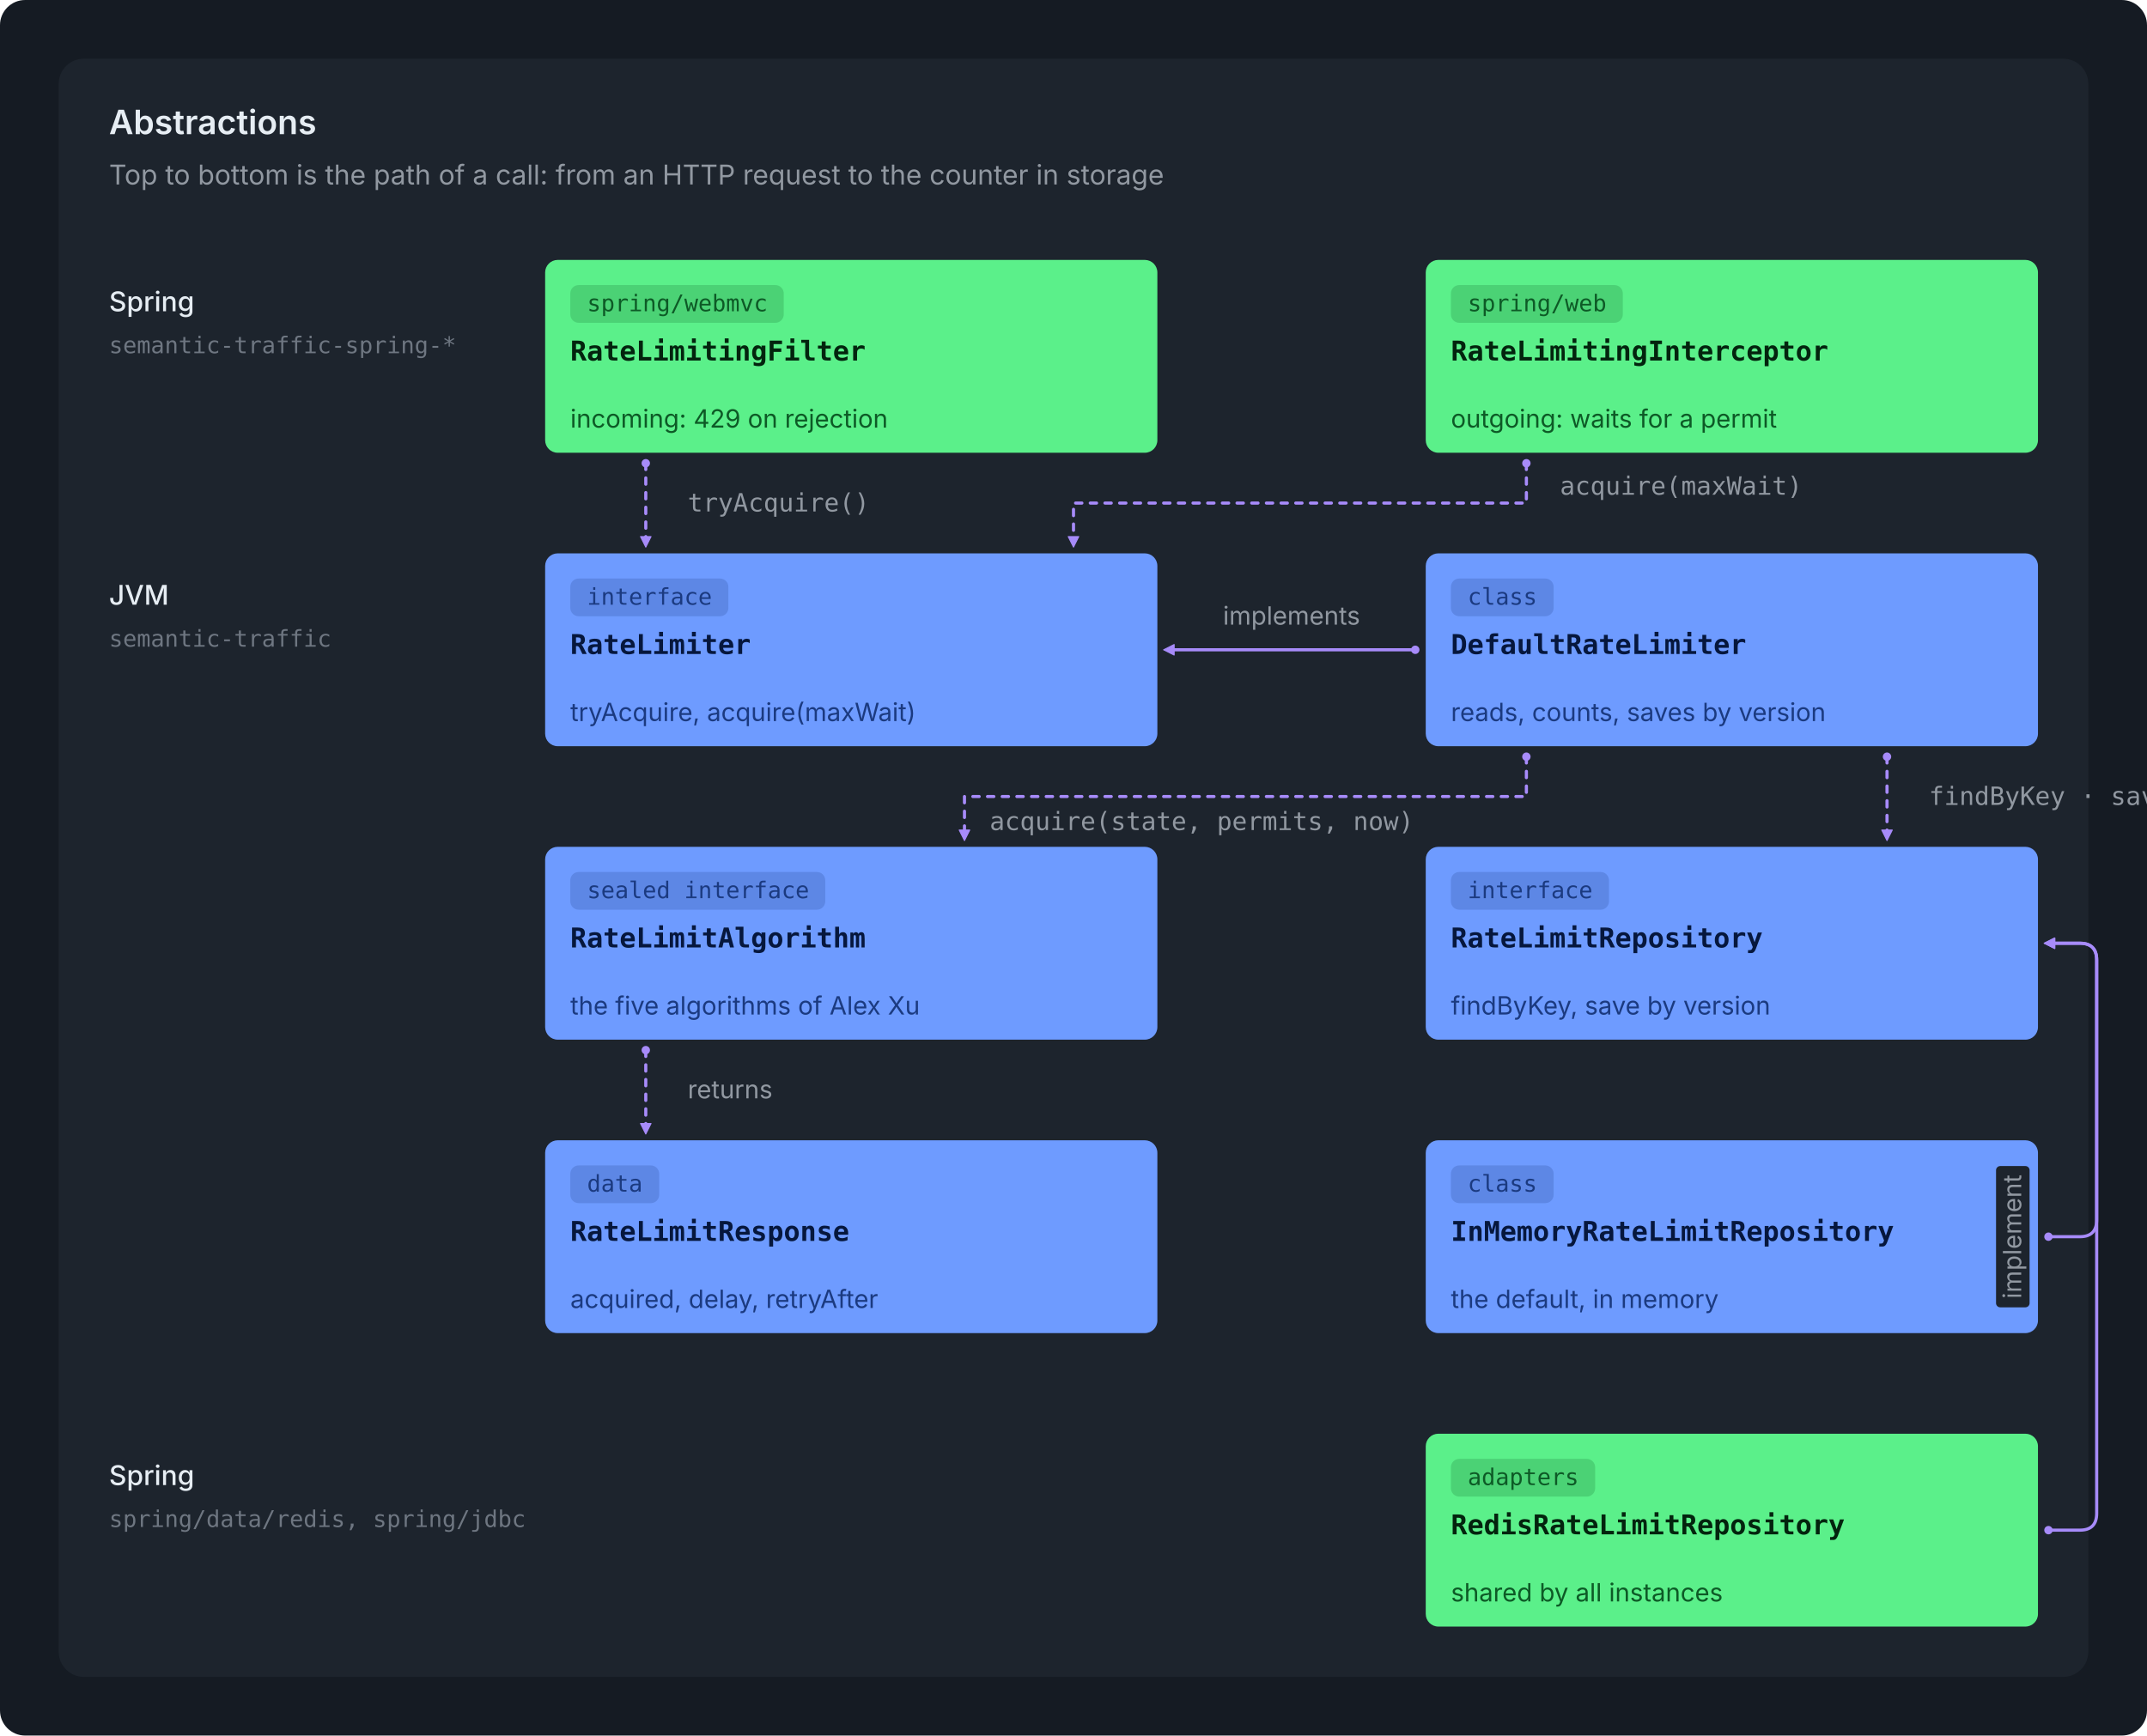
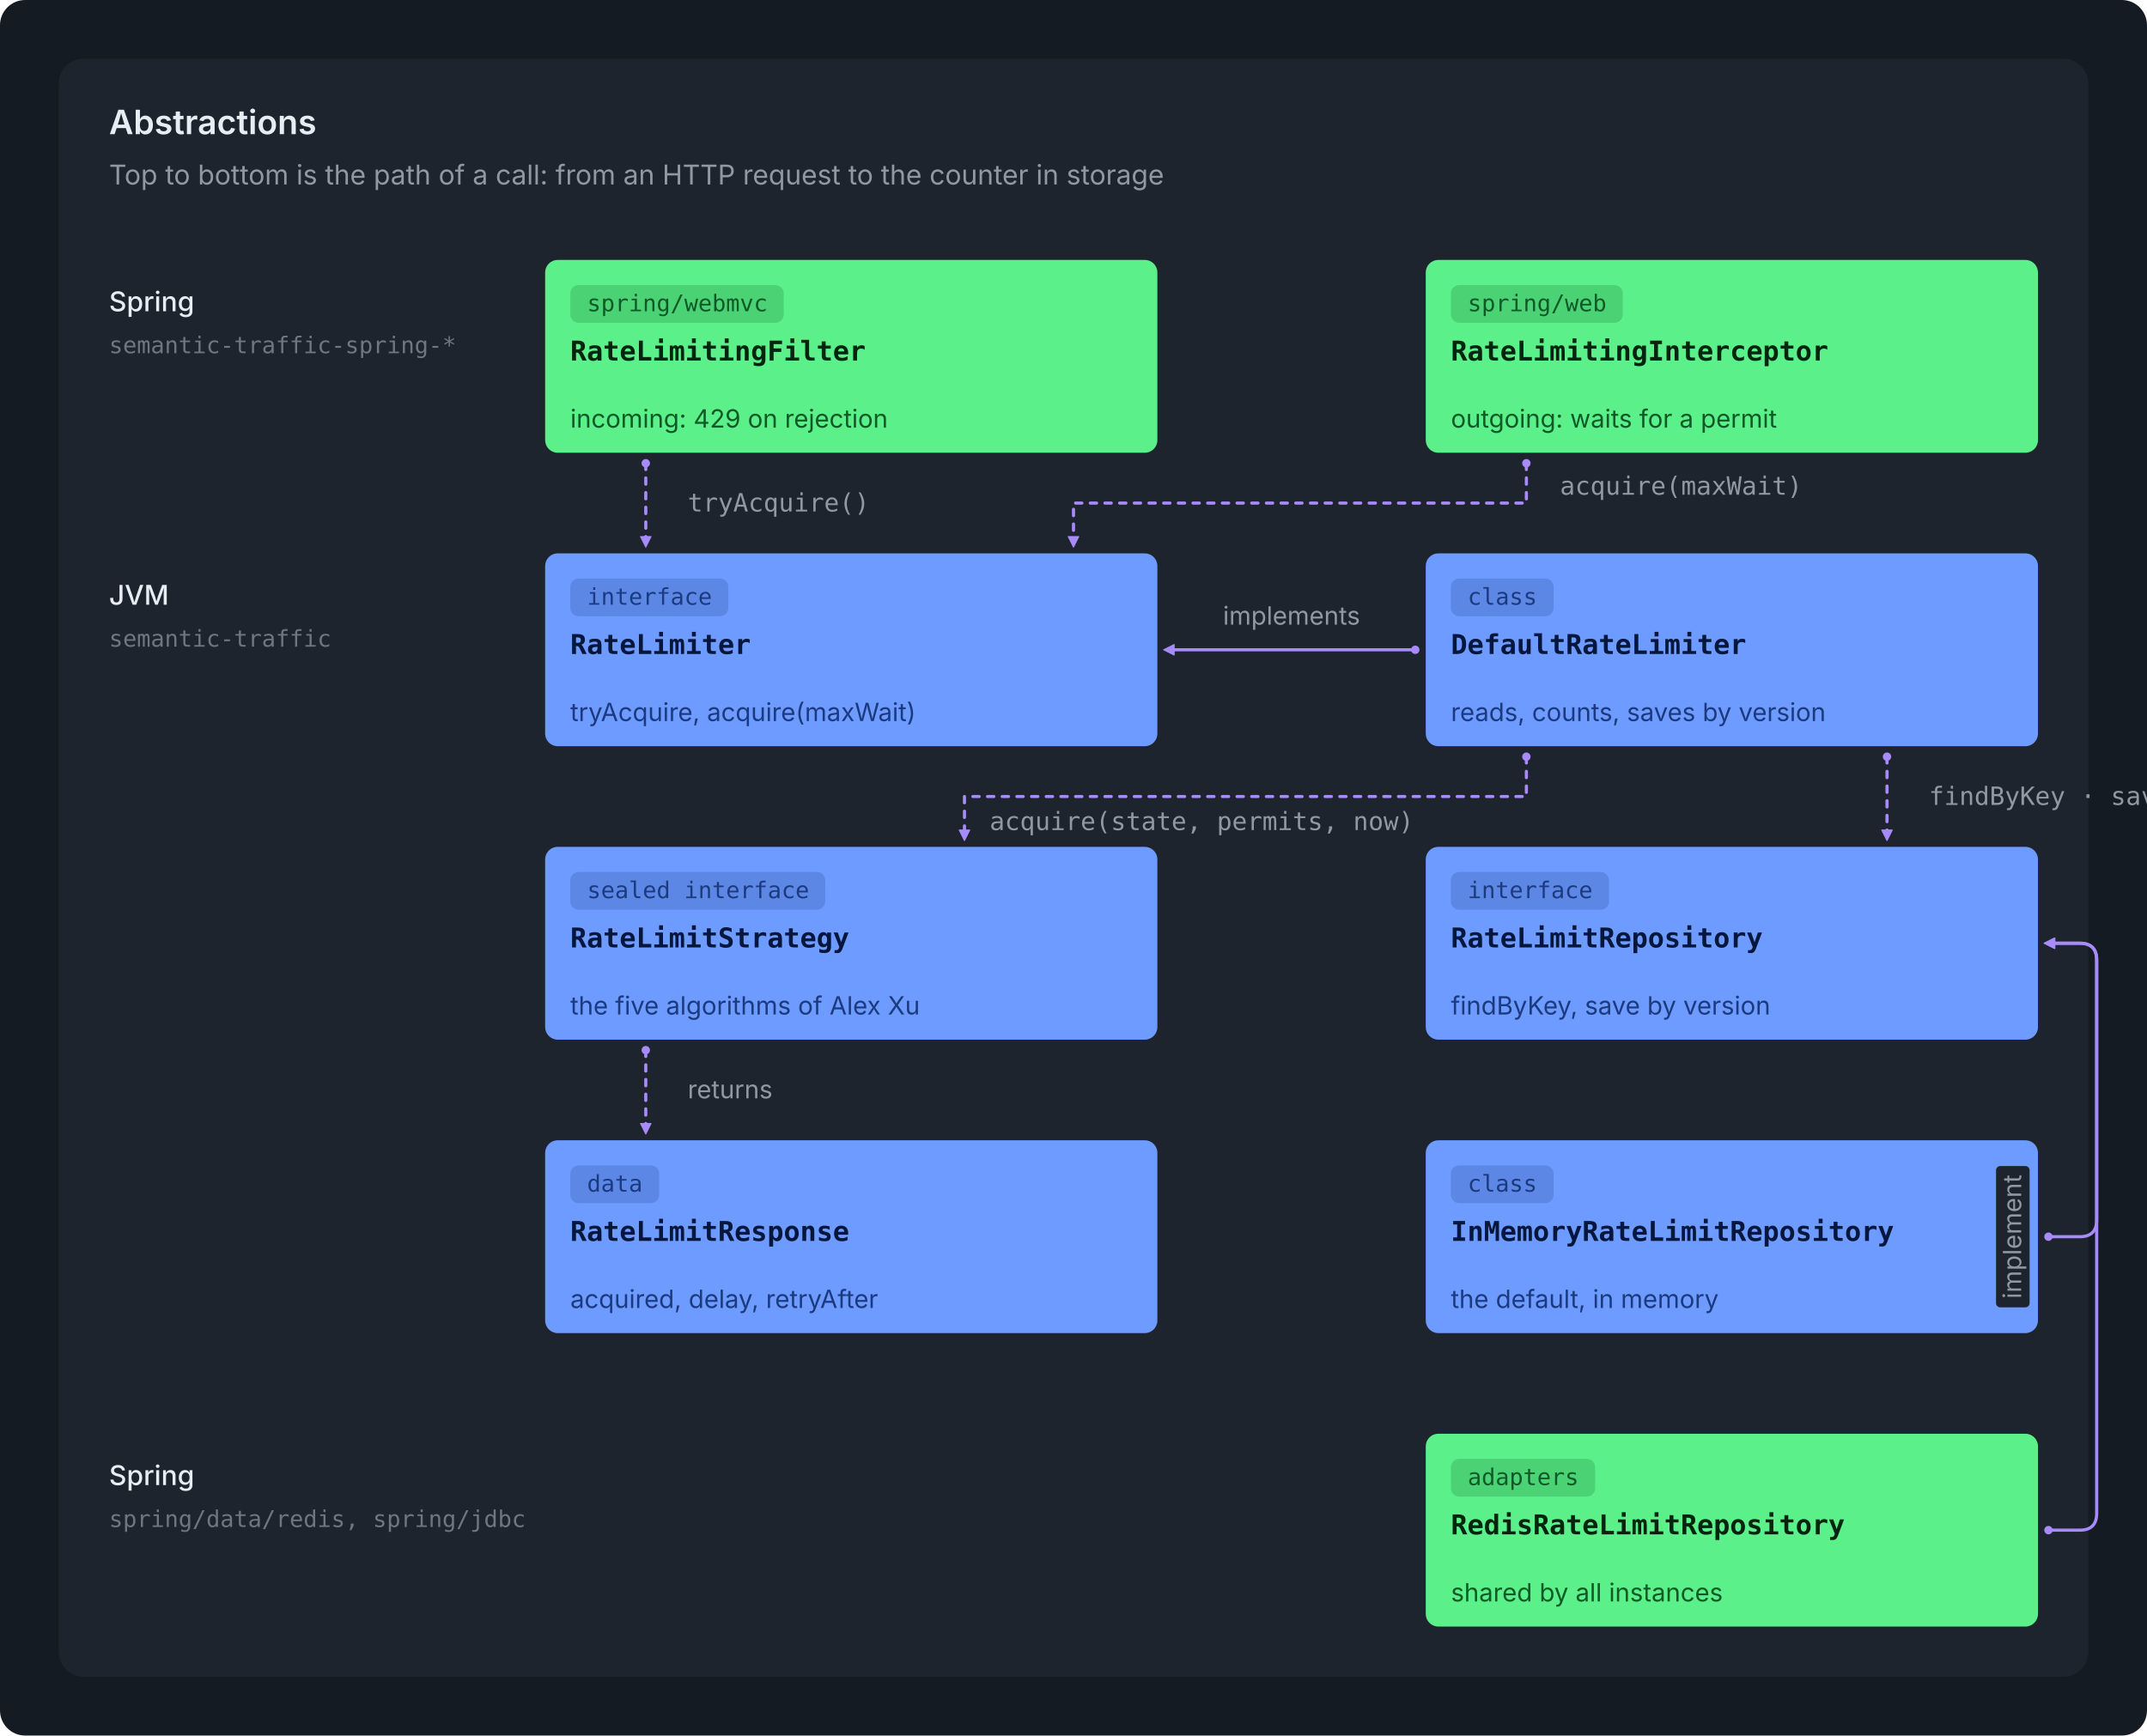
<svg xmlns="http://www.w3.org/2000/svg" viewBox="0 0 1024 828" width="1024" height="828" role="img">
  <rect width="1024" height="828" rx="12" fill="#151B23" />
  <g transform="translate(12,12)">
    <rect x="16" y="16" width="968" height="772" rx="12" fill="#1D242D" />
    <text x="40.0" y="52.0" font-family="-apple-system, BlinkMacSystemFont, 'Segoe UI', Inter, Helvetica, Arial, sans-serif" font-size="16" font-weight="600" fill="#E6EDF3" text-anchor="start">Abstractions</text>
    <text x="40.0" y="76.0" font-family="-apple-system, BlinkMacSystemFont, 'Segoe UI', Inter, Helvetica, Arial, sans-serif" font-size="13" font-weight="400" fill="#9198A1" text-anchor="start">Top to bottom is the path of a call: from an HTTP request to the counter in storage</text>
    <text x="40.0" y="136.5" font-family="-apple-system, BlinkMacSystemFont, 'Segoe UI', Inter, Helvetica, Arial, sans-serif" font-size="13" font-weight="500" fill="#E6EDF3" text-anchor="start">Spring</text>
    <text x="40.0" y="156.5" font-family="ui-monospace, SFMono-Regular, 'SF Mono', Menlo, Consolas, monospace" font-size="11" font-weight="400" fill="#6E7681" text-anchor="start">semantic-traffic-spring-*</text>
    <text x="40.0" y="276.5" font-family="-apple-system, BlinkMacSystemFont, 'Segoe UI', Inter, Helvetica, Arial, sans-serif" font-size="13" font-weight="500" fill="#E6EDF3" text-anchor="start">JVM</text>
    <text x="40.0" y="296.5" font-family="ui-monospace, SFMono-Regular, 'SF Mono', Menlo, Consolas, monospace" font-size="11" font-weight="400" fill="#6E7681" text-anchor="start">semantic-traffic</text>
    <text x="40.0" y="696.5" font-family="-apple-system, BlinkMacSystemFont, 'Segoe UI', Inter, Helvetica, Arial, sans-serif" font-size="13" font-weight="500" fill="#E6EDF3" text-anchor="start">Spring</text>
    <text x="40.0" y="716.5" font-family="ui-monospace, SFMono-Regular, 'SF Mono', Menlo, Consolas, monospace" font-size="11" font-weight="400" fill="#6E7681" text-anchor="start">spring/data/redis, spring/jdbc</text>
    <rect x="248.0" y="112.0" width="292.0" height="92.0" rx="6" fill="#5BF08A" />
    <rect x="260.0" y="124.0" width="101.8" height="18" rx="4" fill="#0D5A26" fill-opacity="0.2" />
    <text x="268.0" y="136.5" font-family="ui-monospace, SFMono-Regular, 'SF Mono', Menlo, Consolas, monospace" font-size="11" font-weight="400" fill="#0D5A26" text-anchor="start">spring/webmvc</text>
    <text x="260.0" y="160.0" font-family="ui-monospace, SFMono-Regular, 'SF Mono', Menlo, Consolas, monospace" font-size="13" font-weight="600" fill="#03240E" text-anchor="start">RateLimitingFilter</text>
    <text x="260.0" y="192.0" font-family="-apple-system, BlinkMacSystemFont, 'Segoe UI', Inter, Helvetica, Arial, sans-serif" font-size="12" font-weight="400" fill="#0D5A26" text-anchor="start">incoming: 429 on rejection</text>
    <rect x="668.0" y="112.0" width="292.0" height="92.0" rx="6" fill="#5BF08A" />
    <rect x="680.0" y="124.0" width="82.0" height="18" rx="4" fill="#0D5A26" fill-opacity="0.2" />
    <text x="688.0" y="136.5" font-family="ui-monospace, SFMono-Regular, 'SF Mono', Menlo, Consolas, monospace" font-size="11" font-weight="400" fill="#0D5A26" text-anchor="start">spring/web</text>
    <text x="680.0" y="160.0" font-family="ui-monospace, SFMono-Regular, 'SF Mono', Menlo, Consolas, monospace" font-size="13" font-weight="600" fill="#03240E" text-anchor="start">RateLimitingInterceptor</text>
    <text x="680.0" y="192.0" font-family="-apple-system, BlinkMacSystemFont, 'Segoe UI', Inter, Helvetica, Arial, sans-serif" font-size="12" font-weight="400" fill="#0D5A26" text-anchor="start">outgoing: waits for a permit</text>
    <rect x="248.0" y="252.0" width="292.0" height="92.0" rx="6" fill="#6E9BFF" />
    <rect x="260.0" y="264.0" width="75.4" height="18" rx="4" fill="#1B3A80" fill-opacity="0.2" />
    <text x="268.0" y="276.5" font-family="ui-monospace, SFMono-Regular, 'SF Mono', Menlo, Consolas, monospace" font-size="11" font-weight="400" fill="#1B3A80" text-anchor="start">interface</text>
    <text x="260.0" y="300.0" font-family="ui-monospace, SFMono-Regular, 'SF Mono', Menlo, Consolas, monospace" font-size="13" font-weight="600" fill="#06173D" text-anchor="start">RateLimiter</text>
    <text x="260.0" y="332.0" font-family="-apple-system, BlinkMacSystemFont, 'Segoe UI', Inter, Helvetica, Arial, sans-serif" font-size="12" font-weight="400" fill="#1B3A80" text-anchor="start">tryAcquire, acquire(maxWait)</text>
    <rect x="668.0" y="252.0" width="292.0" height="92.0" rx="6" fill="#6E9BFF" />
    <rect x="680.0" y="264.0" width="49.0" height="18" rx="4" fill="#1B3A80" fill-opacity="0.2" />
    <text x="688.0" y="276.5" font-family="ui-monospace, SFMono-Regular, 'SF Mono', Menlo, Consolas, monospace" font-size="11" font-weight="400" fill="#1B3A80" text-anchor="start">class</text>
    <text x="680.0" y="300.0" font-family="ui-monospace, SFMono-Regular, 'SF Mono', Menlo, Consolas, monospace" font-size="13" font-weight="600" fill="#06173D" text-anchor="start">DefaultRateLimiter</text>
    <text x="680.0" y="332.0" font-family="-apple-system, BlinkMacSystemFont, 'Segoe UI', Inter, Helvetica, Arial, sans-serif" font-size="12" font-weight="400" fill="#1B3A80" text-anchor="start">reads, counts, saves by version</text>
    <rect x="248.0" y="392.0" width="292.0" height="92.0" rx="6" fill="#6E9BFF" />
    <rect x="260.0" y="404.0" width="121.6" height="18" rx="4" fill="#1B3A80" fill-opacity="0.2" />
    <text x="268.0" y="416.5" font-family="ui-monospace, SFMono-Regular, 'SF Mono', Menlo, Consolas, monospace" font-size="11" font-weight="400" fill="#1B3A80" text-anchor="start">sealed interface</text>
-     <text x="260.0" y="440.0" font-family="ui-monospace, SFMono-Regular, 'SF Mono', Menlo, Consolas, monospace" font-size="13" font-weight="600" fill="#06173D" text-anchor="start">RateLimitAlgorithm</text>
+     <text x="260.0" y="440.0" font-family="ui-monospace, SFMono-Regular, 'SF Mono', Menlo, Consolas, monospace" font-size="13" font-weight="600" fill="#06173D" text-anchor="start">RateLimitStrategy</text>
    <text x="260.0" y="472.0" font-family="-apple-system, BlinkMacSystemFont, 'Segoe UI', Inter, Helvetica, Arial, sans-serif" font-size="12" font-weight="400" fill="#1B3A80" text-anchor="start">the five algorithms of Alex Xu</text>
    <rect x="668.0" y="392.0" width="292.0" height="92.0" rx="6" fill="#6E9BFF" />
    <rect x="680.0" y="404.0" width="75.4" height="18" rx="4" fill="#1B3A80" fill-opacity="0.2" />
    <text x="688.0" y="416.5" font-family="ui-monospace, SFMono-Regular, 'SF Mono', Menlo, Consolas, monospace" font-size="11" font-weight="400" fill="#1B3A80" text-anchor="start">interface</text>
    <text x="680.0" y="440.0" font-family="ui-monospace, SFMono-Regular, 'SF Mono', Menlo, Consolas, monospace" font-size="13" font-weight="600" fill="#06173D" text-anchor="start">RateLimitRepository</text>
    <text x="680.0" y="472.0" font-family="-apple-system, BlinkMacSystemFont, 'Segoe UI', Inter, Helvetica, Arial, sans-serif" font-size="12" font-weight="400" fill="#1B3A80" text-anchor="start">findByKey, save by version</text>
    <rect x="248.0" y="532.0" width="292.0" height="92.0" rx="6" fill="#6E9BFF" />
    <rect x="260.0" y="544.0" width="42.4" height="18" rx="4" fill="#1B3A80" fill-opacity="0.2" />
    <text x="268.0" y="556.5" font-family="ui-monospace, SFMono-Regular, 'SF Mono', Menlo, Consolas, monospace" font-size="11" font-weight="400" fill="#1B3A80" text-anchor="start">data</text>
    <text x="260.0" y="580.0" font-family="ui-monospace, SFMono-Regular, 'SF Mono', Menlo, Consolas, monospace" font-size="13" font-weight="600" fill="#06173D" text-anchor="start">RateLimitResponse</text>
    <text x="260.0" y="612.0" font-family="-apple-system, BlinkMacSystemFont, 'Segoe UI', Inter, Helvetica, Arial, sans-serif" font-size="12" font-weight="400" fill="#1B3A80" text-anchor="start">acquired, delay, retryAfter</text>
    <rect x="668.0" y="532.0" width="292.0" height="92.0" rx="6" fill="#6E9BFF" />
    <rect x="680.0" y="544.0" width="49.0" height="18" rx="4" fill="#1B3A80" fill-opacity="0.2" />
    <text x="688.0" y="556.5" font-family="ui-monospace, SFMono-Regular, 'SF Mono', Menlo, Consolas, monospace" font-size="11" font-weight="400" fill="#1B3A80" text-anchor="start">class</text>
    <text x="680.0" y="580.0" font-family="ui-monospace, SFMono-Regular, 'SF Mono', Menlo, Consolas, monospace" font-size="13" font-weight="600" fill="#06173D" text-anchor="start">InMemoryRateLimitRepository</text>
    <text x="680.0" y="612.0" font-family="-apple-system, BlinkMacSystemFont, 'Segoe UI', Inter, Helvetica, Arial, sans-serif" font-size="12" font-weight="400" fill="#1B3A80" text-anchor="start">the default, in memory</text>
    <rect x="668.0" y="672.0" width="292.0" height="92.0" rx="6" fill="#5BF08A" />
    <rect x="680.0" y="684.0" width="68.8" height="18" rx="4" fill="#0D5A26" fill-opacity="0.2" />
    <text x="688.0" y="696.5" font-family="ui-monospace, SFMono-Regular, 'SF Mono', Menlo, Consolas, monospace" font-size="11" font-weight="400" fill="#0D5A26" text-anchor="start">adapters</text>
    <text x="680.0" y="720.0" font-family="ui-monospace, SFMono-Regular, 'SF Mono', Menlo, Consolas, monospace" font-size="13" font-weight="600" fill="#03240E" text-anchor="start">RedisRateLimitRepository</text>
    <text x="680.0" y="752.0" font-family="-apple-system, BlinkMacSystemFont, 'Segoe UI', Inter, Helvetica, Arial, sans-serif" font-size="12" font-weight="400" fill="#0D5A26" text-anchor="start">shared by all instances</text>
    <circle cx="296" cy="209" r="2" fill="#A78BFA" />
    <path d="M296,249 L293.5,244.0 L298.5,244.0 Z" fill="#A78BFA" stroke="#A78BFA" stroke-width="0.5" stroke-linejoin="round" />
    <path d="M296,209 L296,244" stroke="#A78BFA" stroke-width="1.5" fill="none" stroke-linecap="round" stroke-linejoin="round" stroke-dasharray="3 4" />
    <text x="316.0" y="232.0" font-family="ui-monospace, SFMono-Regular, 'SF Mono', Menlo, Consolas, monospace" font-size="12" font-weight="400" fill="#9198A1" text-anchor="start">tryAcquire()</text>
    <path d="M716,209 L716,228 L500,228 L500,244" stroke="#A78BFA" stroke-width="1.5" fill="none" stroke-linecap="round" stroke-linejoin="round" stroke-dasharray="3 4" />
    <circle cx="716" cy="209" r="2" fill="#A78BFA" />
    <path d="M500,249 L497.5,244.0 L502.5,244.0 Z" fill="#A78BFA" stroke="#A78BFA" stroke-width="0.5" stroke-linejoin="round" />
    <text x="732.0" y="224.0" font-family="ui-monospace, SFMono-Regular, 'SF Mono', Menlo, Consolas, monospace" font-size="12" font-weight="400" fill="#9198A1" text-anchor="start">acquire(maxWait)</text>
    <circle cx="663" cy="298.0" r="2" fill="#A78BFA" />
    <path d="M543,298.0 L548.0,295.5 L548.0,300.5 Z" fill="#A78BFA" stroke="#A78BFA" stroke-width="0.5" stroke-linejoin="round" />
    <path d="M663,298.0 L548,298.0" stroke="#A78BFA" stroke-width="1.5" fill="none" stroke-linecap="round" stroke-linejoin="round" />
    <text x="604.0" y="286.0" font-family="-apple-system, BlinkMacSystemFont, 'Segoe UI', Inter, Helvetica, Arial, sans-serif" font-size="12" font-weight="400" fill="#9198A1" text-anchor="middle">implements</text>
    <path d="M716,349 L716,368 L448,368 L448,384" stroke="#A78BFA" stroke-width="1.5" fill="none" stroke-linecap="round" stroke-linejoin="round" stroke-dasharray="3 4" />
    <circle cx="716" cy="349" r="2" fill="#A78BFA" />
    <path d="M448,389 L445.5,384.0 L450.5,384.0 Z" fill="#A78BFA" stroke="#A78BFA" stroke-width="0.5" stroke-linejoin="round" />
    <text x="460.0" y="384.0" font-family="ui-monospace, SFMono-Regular, 'SF Mono', Menlo, Consolas, monospace" font-size="12" font-weight="400" fill="#9198A1" text-anchor="start">acquire(state, permits, now)</text>
    <circle cx="888" cy="349" r="2" fill="#A78BFA" />
    <path d="M888,389 L885.5,384.0 L890.5,384.0 Z" fill="#A78BFA" stroke="#A78BFA" stroke-width="0.5" stroke-linejoin="round" />
    <path d="M888,349 L888,384" stroke="#A78BFA" stroke-width="1.5" fill="none" stroke-linecap="round" stroke-linejoin="round" stroke-dasharray="3 4" />
    <text x="908.0" y="372.0" font-family="ui-monospace, SFMono-Regular, 'SF Mono', Menlo, Consolas, monospace" font-size="12" font-weight="400" fill="#9198A1" text-anchor="start">findByKey · save</text>
    <circle cx="296" cy="489" r="2" fill="#A78BFA" />
    <path d="M296,529 L293.5,524.0 L298.5,524.0 Z" fill="#A78BFA" stroke="#A78BFA" stroke-width="0.5" stroke-linejoin="round" />
    <path d="M296,489 L296,524" stroke="#A78BFA" stroke-width="1.5" fill="none" stroke-linecap="round" stroke-linejoin="round" stroke-dasharray="3 4" />
    <text x="316.0" y="512.0" font-family="-apple-system, BlinkMacSystemFont, 'Segoe UI', Inter, Helvetica, Arial, sans-serif" font-size="12" font-weight="400" fill="#9198A1" text-anchor="start">returns</text>
    <circle cx="965" cy="578.0" r="2" fill="#A78BFA" />
    <path d="M963,438.0 L968.0,435.5 L968.0,440.5 Z" fill="#A78BFA" stroke="#A78BFA" stroke-width="0.5" stroke-linejoin="round" />
    <path d="M965,578.0 L980,578.0 Q988,578.0 988,570.0 L988,446.0 Q988,438.0 980,438.0 L968,438.0" stroke="#A78BFA" stroke-width="1.5" fill="none" stroke-linecap="round" stroke-linejoin="round" />
    <circle cx="965" cy="718.0" r="2" fill="#A78BFA" />
    <path d="M963,438.0 L968.0,435.5 L968.0,440.5 Z" fill="#A78BFA" stroke="#A78BFA" stroke-width="0.5" stroke-linejoin="round" />
    <path d="M965,718.0 L980,718.0 Q988,718.0 988,710.0 L988,446.0 Q988,438.0 980,438.0 L968,438.0" stroke="#A78BFA" stroke-width="1.5" fill="none" stroke-linecap="round" stroke-linejoin="round" />
    <g transform="rotate(-90 952 578.0)">
      <rect x="918.3" y="566.0" width="67.4" height="16.0" rx="2" fill="#1D242D" />
      <text x="952.0" y="578.0" font-family="-apple-system, BlinkMacSystemFont, 'Segoe UI', Inter, Helvetica, Arial, sans-serif" font-size="12" font-weight="400" fill="#9198A1" text-anchor="middle">implement</text>
    </g>
  </g>
</svg>
